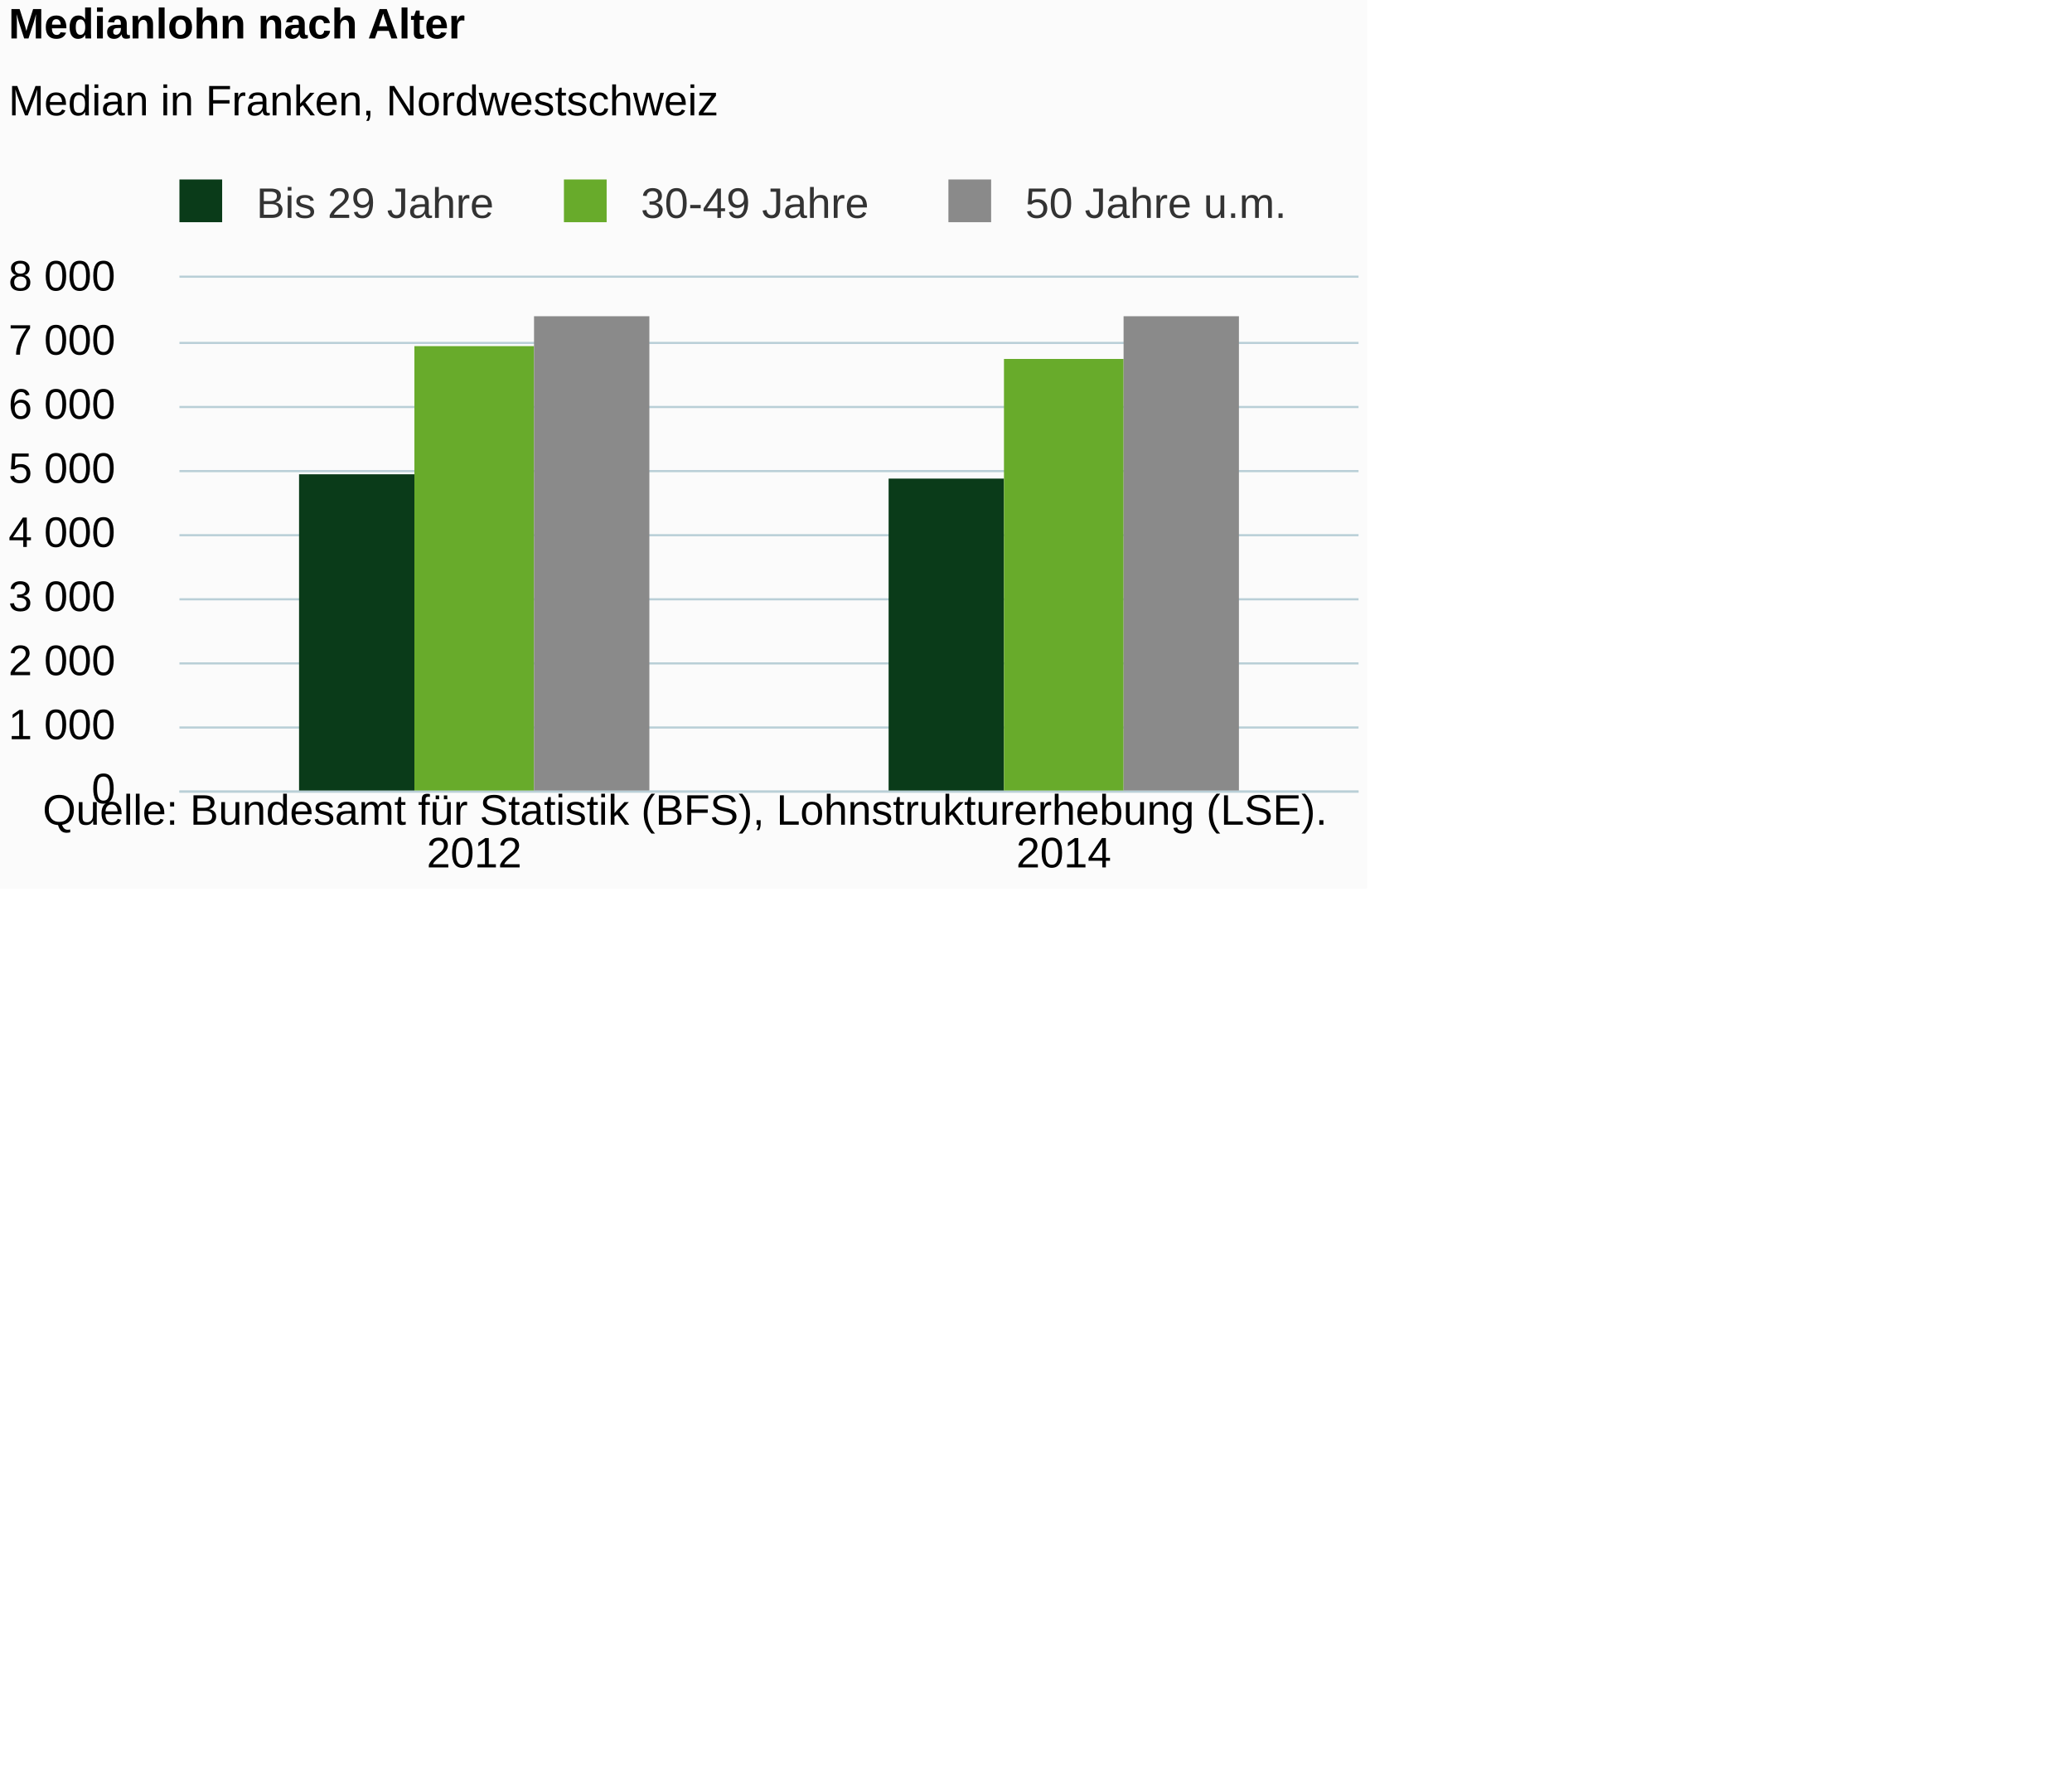
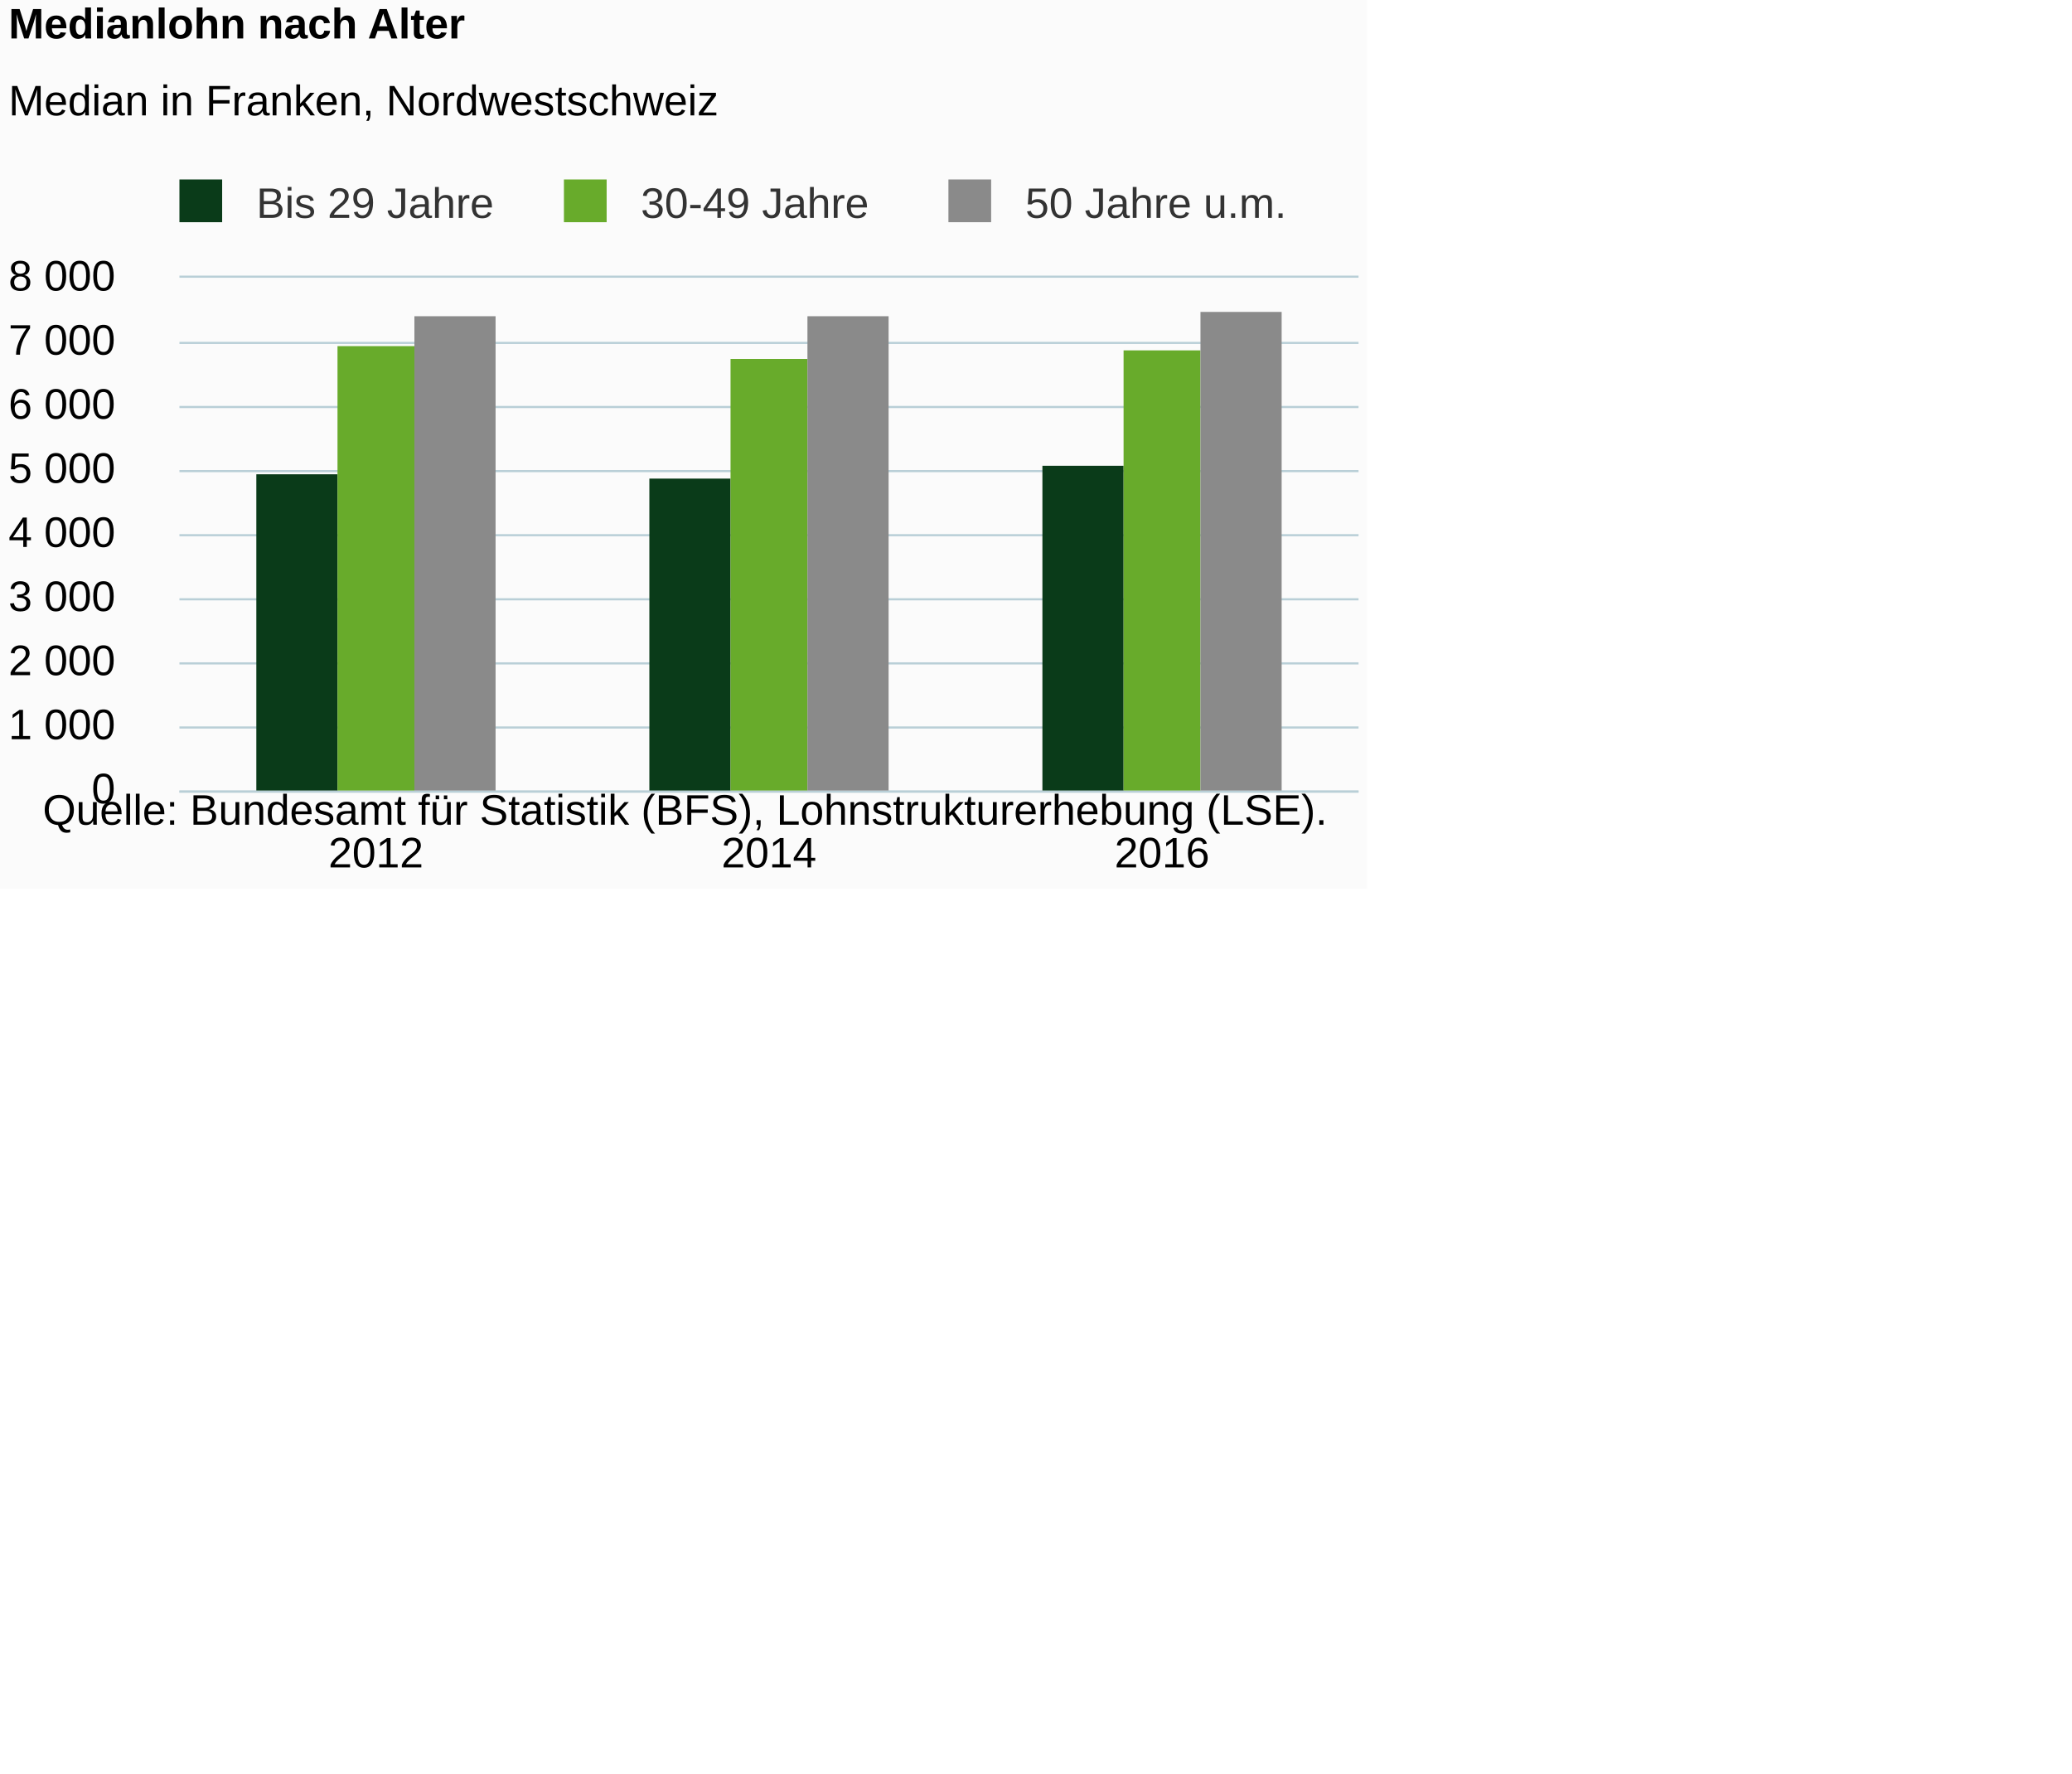
<svg xmlns="http://www.w3.org/2000/svg" version="1.1" class="highcharts-root" style="font-family:Arial;font-size:12px;" viewBox="0 0 485 415">
  <defs>
-     <clipPath id="highcharts-o80pinw-6">
+     <clipPath id="highcharts-uqt7t4k-6">
      <rect x="0" y="0" width="276" height="120" fill="none" />
    </clipPath>
-     <clipPath id="highcharts-o80pinw-7">
+     <clipPath id="highcharts-uqt7t4k-7">
      <rect x="0" y="0" width="276" height="120" fill="none" />
    </clipPath>
  </defs>
  <rect fill="#fbfbfb" class="highcharts-background" x="0" y="0" width="320" height="208" rx="0" ry="0" />
  <rect fill="none" class="highcharts-plot-background" x="42" y="65" width="276" height="120" />
  <g class="highcharts-pane-group" data-z-index="0" />
  <g class="highcharts-grid highcharts-xaxis-grid " data-z-index="1">
-     <path fill="none" data-z-index="1" class="highcharts-grid-line" d="M 179.5 65 L 179.5 185" opacity="1" />
+     <path fill="none" data-z-index="1" class="highcharts-grid-line" d="M 133.5 65 L 133.5 185" opacity="1" />
+     <path fill="none" data-z-index="1" class="highcharts-grid-line" d="M 225.5 65 L 225.5 185" opacity="1" />
    <path fill="none" data-z-index="1" class="highcharts-grid-line" d="M 317.5 65 L 317.5 185" opacity="1" />
    <path fill="none" data-z-index="1" class="highcharts-grid-line" d="M 41.5 65 L 41.5 185" opacity="1" />
  </g>
  <g class="highcharts-grid highcharts-yaxis-grid " data-z-index="1">
    <path fill="none" stroke="#B9CFD7" stroke-width="0.5" data-z-index="1" class="highcharts-grid-line" d="M 42 185.25 L 318 185.25" opacity="1" />
    <path fill="none" stroke="#B9CFD7" stroke-width="0.5" data-z-index="1" class="highcharts-grid-line" d="M 42 170.25 L 318 170.25" opacity="1" />
    <path fill="none" stroke="#B9CFD7" stroke-width="0.5" data-z-index="1" class="highcharts-grid-line" d="M 42 155.25 L 318 155.25" opacity="1" />
    <path fill="none" stroke="#B9CFD7" stroke-width="0.5" data-z-index="1" class="highcharts-grid-line" d="M 42 140.25 L 318 140.25" opacity="1" />
    <path fill="none" stroke="#B9CFD7" stroke-width="0.5" data-z-index="1" class="highcharts-grid-line" d="M 42 125.25 L 318 125.25" opacity="1" />
    <path fill="none" stroke="#B9CFD7" stroke-width="0.5" data-z-index="1" class="highcharts-grid-line" d="M 42 110.25 L 318 110.25" opacity="1" />
    <path fill="none" stroke="#B9CFD7" stroke-width="0.5" data-z-index="1" class="highcharts-grid-line" d="M 42 95.25 L 318 95.25" opacity="1" />
    <path fill="none" stroke="#B9CFD7" stroke-width="0.5" data-z-index="1" class="highcharts-grid-line" d="M 42 80.25 L 318 80.25" opacity="1" />
    <path fill="none" stroke="#B9CFD7" stroke-width="0.5" data-z-index="1" class="highcharts-grid-line" d="M 42 64.75 L 318 64.75" opacity="1" />
  </g>
  <rect fill="none" class="highcharts-plot-border" data-z-index="1" x="42" y="65" width="276" height="120" />
  <g class="highcharts-axis highcharts-xaxis " data-z-index="2">
    <path fill="none" class="highcharts-axis-line" stroke="#B9CFD7" stroke-width="0.5" data-z-index="7" d="M 42 185.25 L 318 185.25" />
  </g>
  <g class="highcharts-axis highcharts-yaxis " data-z-index="2">
    <path fill="none" class="highcharts-axis-line" data-z-index="7" d="M 42 65 L 42 185" />
  </g>
  <g class="highcharts-series-group" data-z-index="3">
-     <g data-z-index="0.1" class="highcharts-series highcharts-series-0 highcharts-column-series " transform="translate(42,65) scale(1 1)" clip-path="url(#highcharts-o80pinw-7)">
-       <rect x="28" y="46" width="27" height="75" fill="#0A3B19" class="highcharts-point" />
-       <rect x="166" y="47" width="27" height="74" fill="#0A3B19" class="highcharts-point" />
+     <g data-z-index="0.1" class="highcharts-series highcharts-series-0 highcharts-column-series " transform="translate(42,65) scale(1 1)" clip-path="url(#highcharts-uqt7t4k-7)">
+       <rect x="18" y="46" width="19" height="75" fill="#0A3B19" class="highcharts-point" />
+       <rect x="110" y="47" width="19" height="74" fill="#0A3B19" class="highcharts-point" />
+       <rect x="202" y="44" width="19" height="77" fill="#0A3B19" class="highcharts-point" />
    </g>
    <g data-z-index="0.1" class="highcharts-markers highcharts-series-0 highcharts-column-series " transform="translate(42,65) scale(1 1)" clip-path="none" />
-     <g data-z-index="0.1" class="highcharts-series highcharts-series-1 highcharts-column-series " transform="translate(42,65) scale(1 1)" clip-path="url(#highcharts-o80pinw-7)">
-       <rect x="55" y="16" width="28" height="105" fill="#68AB2B" class="highcharts-point" />
-       <rect x="193" y="19" width="28" height="102" fill="#68AB2B" class="highcharts-point" />
+     <g data-z-index="0.1" class="highcharts-series highcharts-series-1 highcharts-column-series " transform="translate(42,65) scale(1 1)" clip-path="url(#highcharts-uqt7t4k-7)">
+       <rect x="37" y="16" width="18" height="105" fill="#68AB2B" class="highcharts-point" />
+       <rect x="129" y="19" width="18" height="102" fill="#68AB2B" class="highcharts-point" />
+       <rect x="221" y="17" width="18" height="104" fill="#68AB2B" class="highcharts-point" />
    </g>
    <g data-z-index="0.1" class="highcharts-markers highcharts-series-1 highcharts-column-series " transform="translate(42,65) scale(1 1)" clip-path="none" />
-     <g data-z-index="0.1" class="highcharts-series highcharts-series-2 highcharts-column-series " transform="translate(42,65) scale(1 1)" clip-path="url(#highcharts-o80pinw-7)">
-       <rect x="83" y="9" width="27" height="112" fill="#8A8A8A" class="highcharts-point" />
-       <rect x="221" y="9" width="27" height="112" fill="#8A8A8A" class="highcharts-point" />
+     <g data-z-index="0.1" class="highcharts-series highcharts-series-2 highcharts-column-series " transform="translate(42,65) scale(1 1)" clip-path="url(#highcharts-uqt7t4k-7)">
+       <rect x="55" y="9" width="19" height="112" fill="#8A8A8A" class="highcharts-point" />
+       <rect x="147" y="9" width="19" height="112" fill="#8A8A8A" class="highcharts-point" />
+       <rect x="239" y="8" width="19" height="113" fill="#8A8A8A" class="highcharts-point" />
    </g>
    <g data-z-index="0.1" class="highcharts-markers highcharts-series-2 highcharts-column-series " transform="translate(42,65) scale(1 1)" clip-path="none" />
  </g>
  <text x="2" text-anchor="start" class="highcharts-title" data-z-index="4" style="color:#000000;font-size:10px;font-weight:bold;fill:#000000;" y="9">
    <tspan>Medianlohn nach Alter</tspan>
  </text>
  <text x="2" text-anchor="start" class="highcharts-subtitle" data-z-index="4" style="color:#000000;font-size:10px;font-weight:normal;font-family:Arial;fill:#000000;" y="27">
    <tspan>Median in Franken, Nordwestschweiz</tspan>
  </text>
  <g class="highcharts-legend" data-z-index="7" transform="translate(39,43)">
    <rect fill="none" class="highcharts-legend-box" rx="0" ry="0" x="0" y="0" width="320" height="10" visibility="visible" />
    <g data-z-index="1">
      <g>
        <g class="highcharts-legend-item highcharts-column-series highcharts-color-undefined highcharts-series-0" data-z-index="1" transform="translate(0,-5)">
          <text x="21" style="color:#333333;font-size:10px;font-weight:normal;cursor:pointer;fill:#333333;" text-anchor="start" data-z-index="2" y="13">
            <tspan>Bis 29 Jahre</tspan>
          </text>
          <rect x="3" y="4" width="10" height="10" fill="#0A3B19" class="highcharts-point" data-z-index="3" />
        </g>
        <g class="highcharts-legend-item highcharts-column-series highcharts-color-undefined highcharts-series-1" data-z-index="1" transform="translate(90,-5)">
          <text x="21" y="13" style="color:#333333;font-size:10px;font-weight:normal;cursor:pointer;fill:#333333;" text-anchor="start" data-z-index="2">
            <tspan>30-49 Jahre</tspan>
          </text>
          <rect x="3" y="4" width="10" height="10" fill="#68AB2B" class="highcharts-point" data-z-index="3" />
        </g>
        <g class="highcharts-legend-item highcharts-column-series highcharts-color-undefined highcharts-series-2" data-z-index="1" transform="translate(180,-5)">
          <text x="21" y="13" style="color:#333333;font-size:10px;font-weight:normal;cursor:pointer;fill:#333333;" text-anchor="start" data-z-index="2">
            <tspan>50 Jahre u.m.</tspan>
          </text>
          <rect x="3" y="4" width="10" height="10" fill="#8A8A8A" class="highcharts-point" data-z-index="3" />
        </g>
      </g>
    </g>
  </g>
  <g class="highcharts-axis-labels highcharts-xaxis-labels " data-z-index="7">
-     <text x="111" style="color:#000000;cursor:default;font-size:10px;fill:#000000;" text-anchor="middle" transform="translate(0,0)" y="203" opacity="1">2012</text>
-     <text x="249" style="color:#000000;cursor:default;font-size:10px;fill:#000000;" text-anchor="middle" transform="translate(0,0)" y="203" opacity="1">2014</text>
+     <text x="88" style="color:#000000;cursor:default;font-size:10px;fill:#000000;" text-anchor="middle" transform="translate(0,0)" y="203" opacity="1">2012</text>
+     <text x="180" style="color:#000000;cursor:default;font-size:10px;fill:#000000;" text-anchor="middle" transform="translate(0,0)" y="203" opacity="1">2014</text>
+     <text x="272" style="color:#000000;cursor:default;font-size:10px;fill:#000000;" text-anchor="middle" transform="translate(0,0)" y="203" opacity="1">2016</text>
  </g>
  <g class="highcharts-axis-labels highcharts-yaxis-labels " data-z-index="7">
    <text x="27" style="color:#000000;cursor:default;font-size:10px;fill:#000000;" text-anchor="end" transform="translate(0,0)" y="188" opacity="1">0</text>
    <text x="27" style="color:#000000;cursor:default;font-size:10px;fill:#000000;" text-anchor="end" transform="translate(0,0)" y="173" opacity="1">
      <tspan>1 000</tspan>
    </text>
    <text x="27" style="color:#000000;cursor:default;font-size:10px;fill:#000000;" text-anchor="end" transform="translate(0,0)" y="158" opacity="1">
      <tspan>2 000</tspan>
    </text>
    <text x="27" style="color:#000000;cursor:default;font-size:10px;fill:#000000;" text-anchor="end" transform="translate(0,0)" y="143" opacity="1">
      <tspan>3 000</tspan>
    </text>
    <text x="27" style="color:#000000;cursor:default;font-size:10px;fill:#000000;" text-anchor="end" transform="translate(0,0)" y="128" opacity="1">
      <tspan>4 000</tspan>
    </text>
    <text x="27" style="color:#000000;cursor:default;font-size:10px;fill:#000000;" text-anchor="end" transform="translate(0,0)" y="113" opacity="1">
      <tspan>5 000</tspan>
    </text>
    <text x="27" style="color:#000000;cursor:default;font-size:10px;fill:#000000;" text-anchor="end" transform="translate(0,0)" y="98" opacity="1">
      <tspan>6 000</tspan>
    </text>
    <text x="27" style="color:#000000;cursor:default;font-size:10px;fill:#000000;" text-anchor="end" transform="translate(0,0)" y="83" opacity="1">
      <tspan>7 000</tspan>
    </text>
    <text x="27" style="color:#000000;cursor:default;font-size:10px;fill:#000000;" text-anchor="end" transform="translate(0,0)" y="68" opacity="1">
      <tspan>8 000</tspan>
    </text>
  </g>
  <text x="10" class="highcharts-credits" text-anchor="start" data-z-index="8" style="cursor:default;color:#000000;font-size:10;fill:#000000;" y="193">
    <tspan>Quelle: Bundesamt für Statistik (BFS), Lohnstrukturerhebung (LSE).</tspan>
  </text>
</svg>
